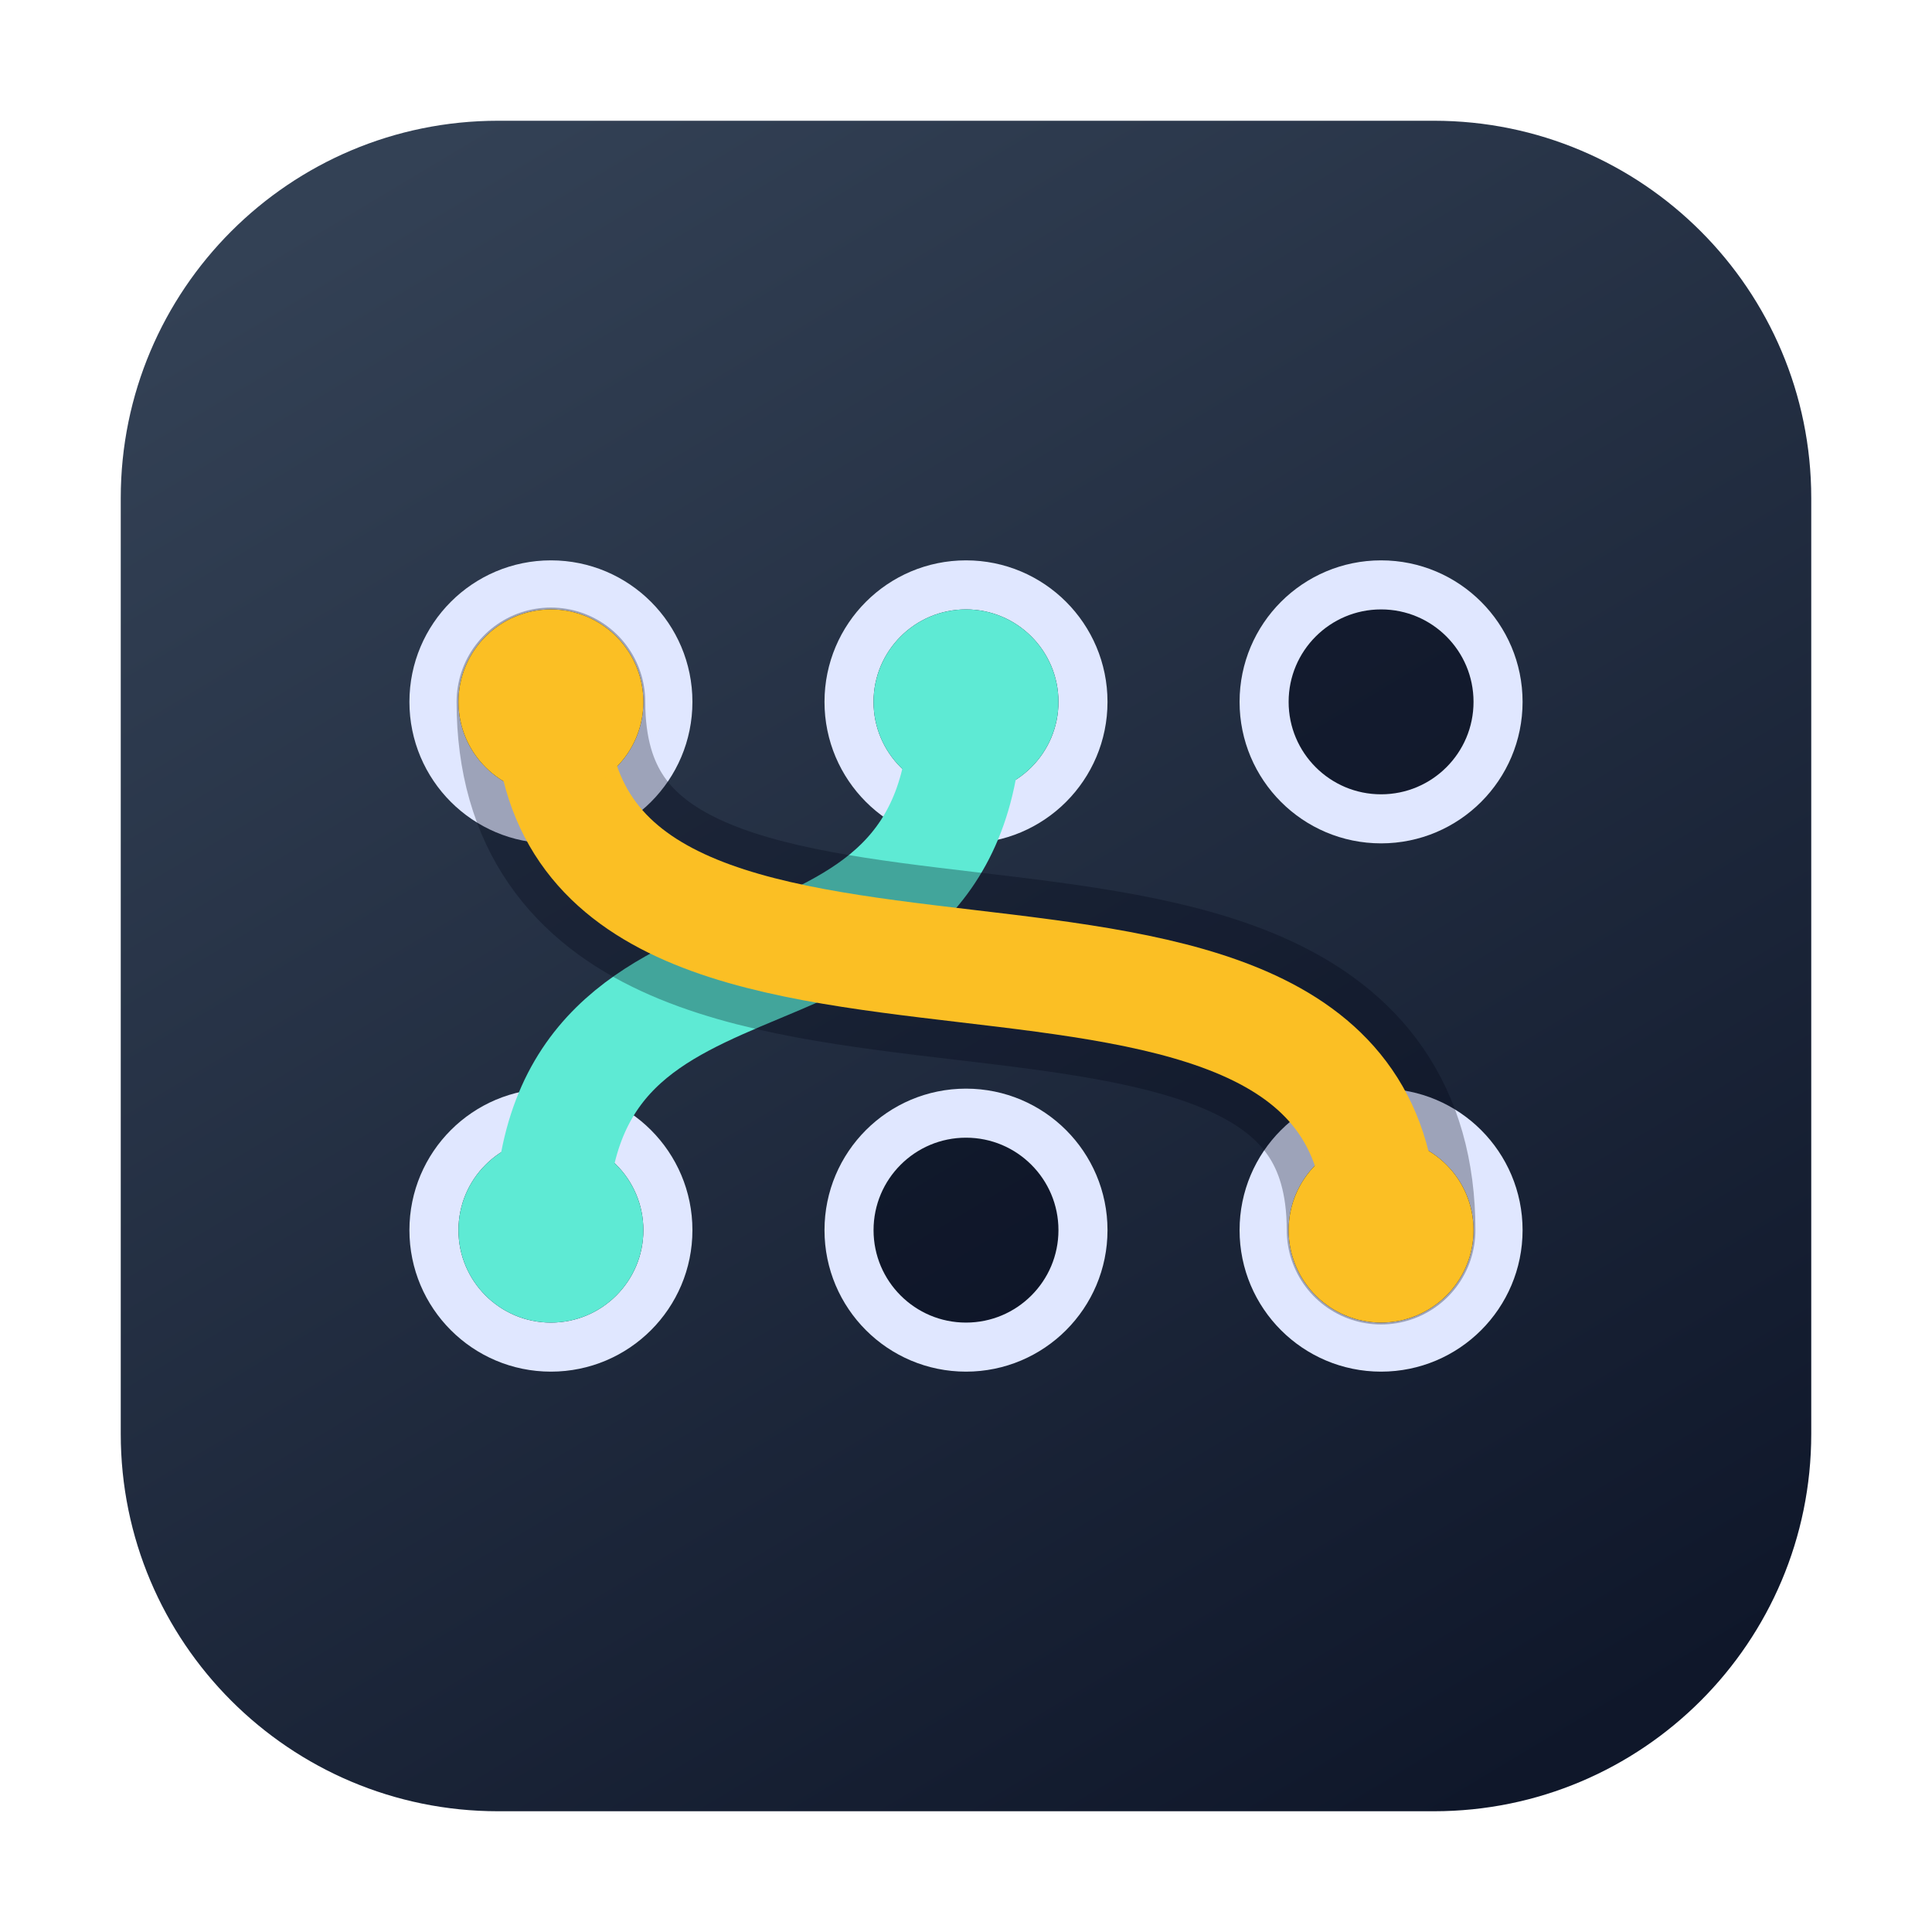
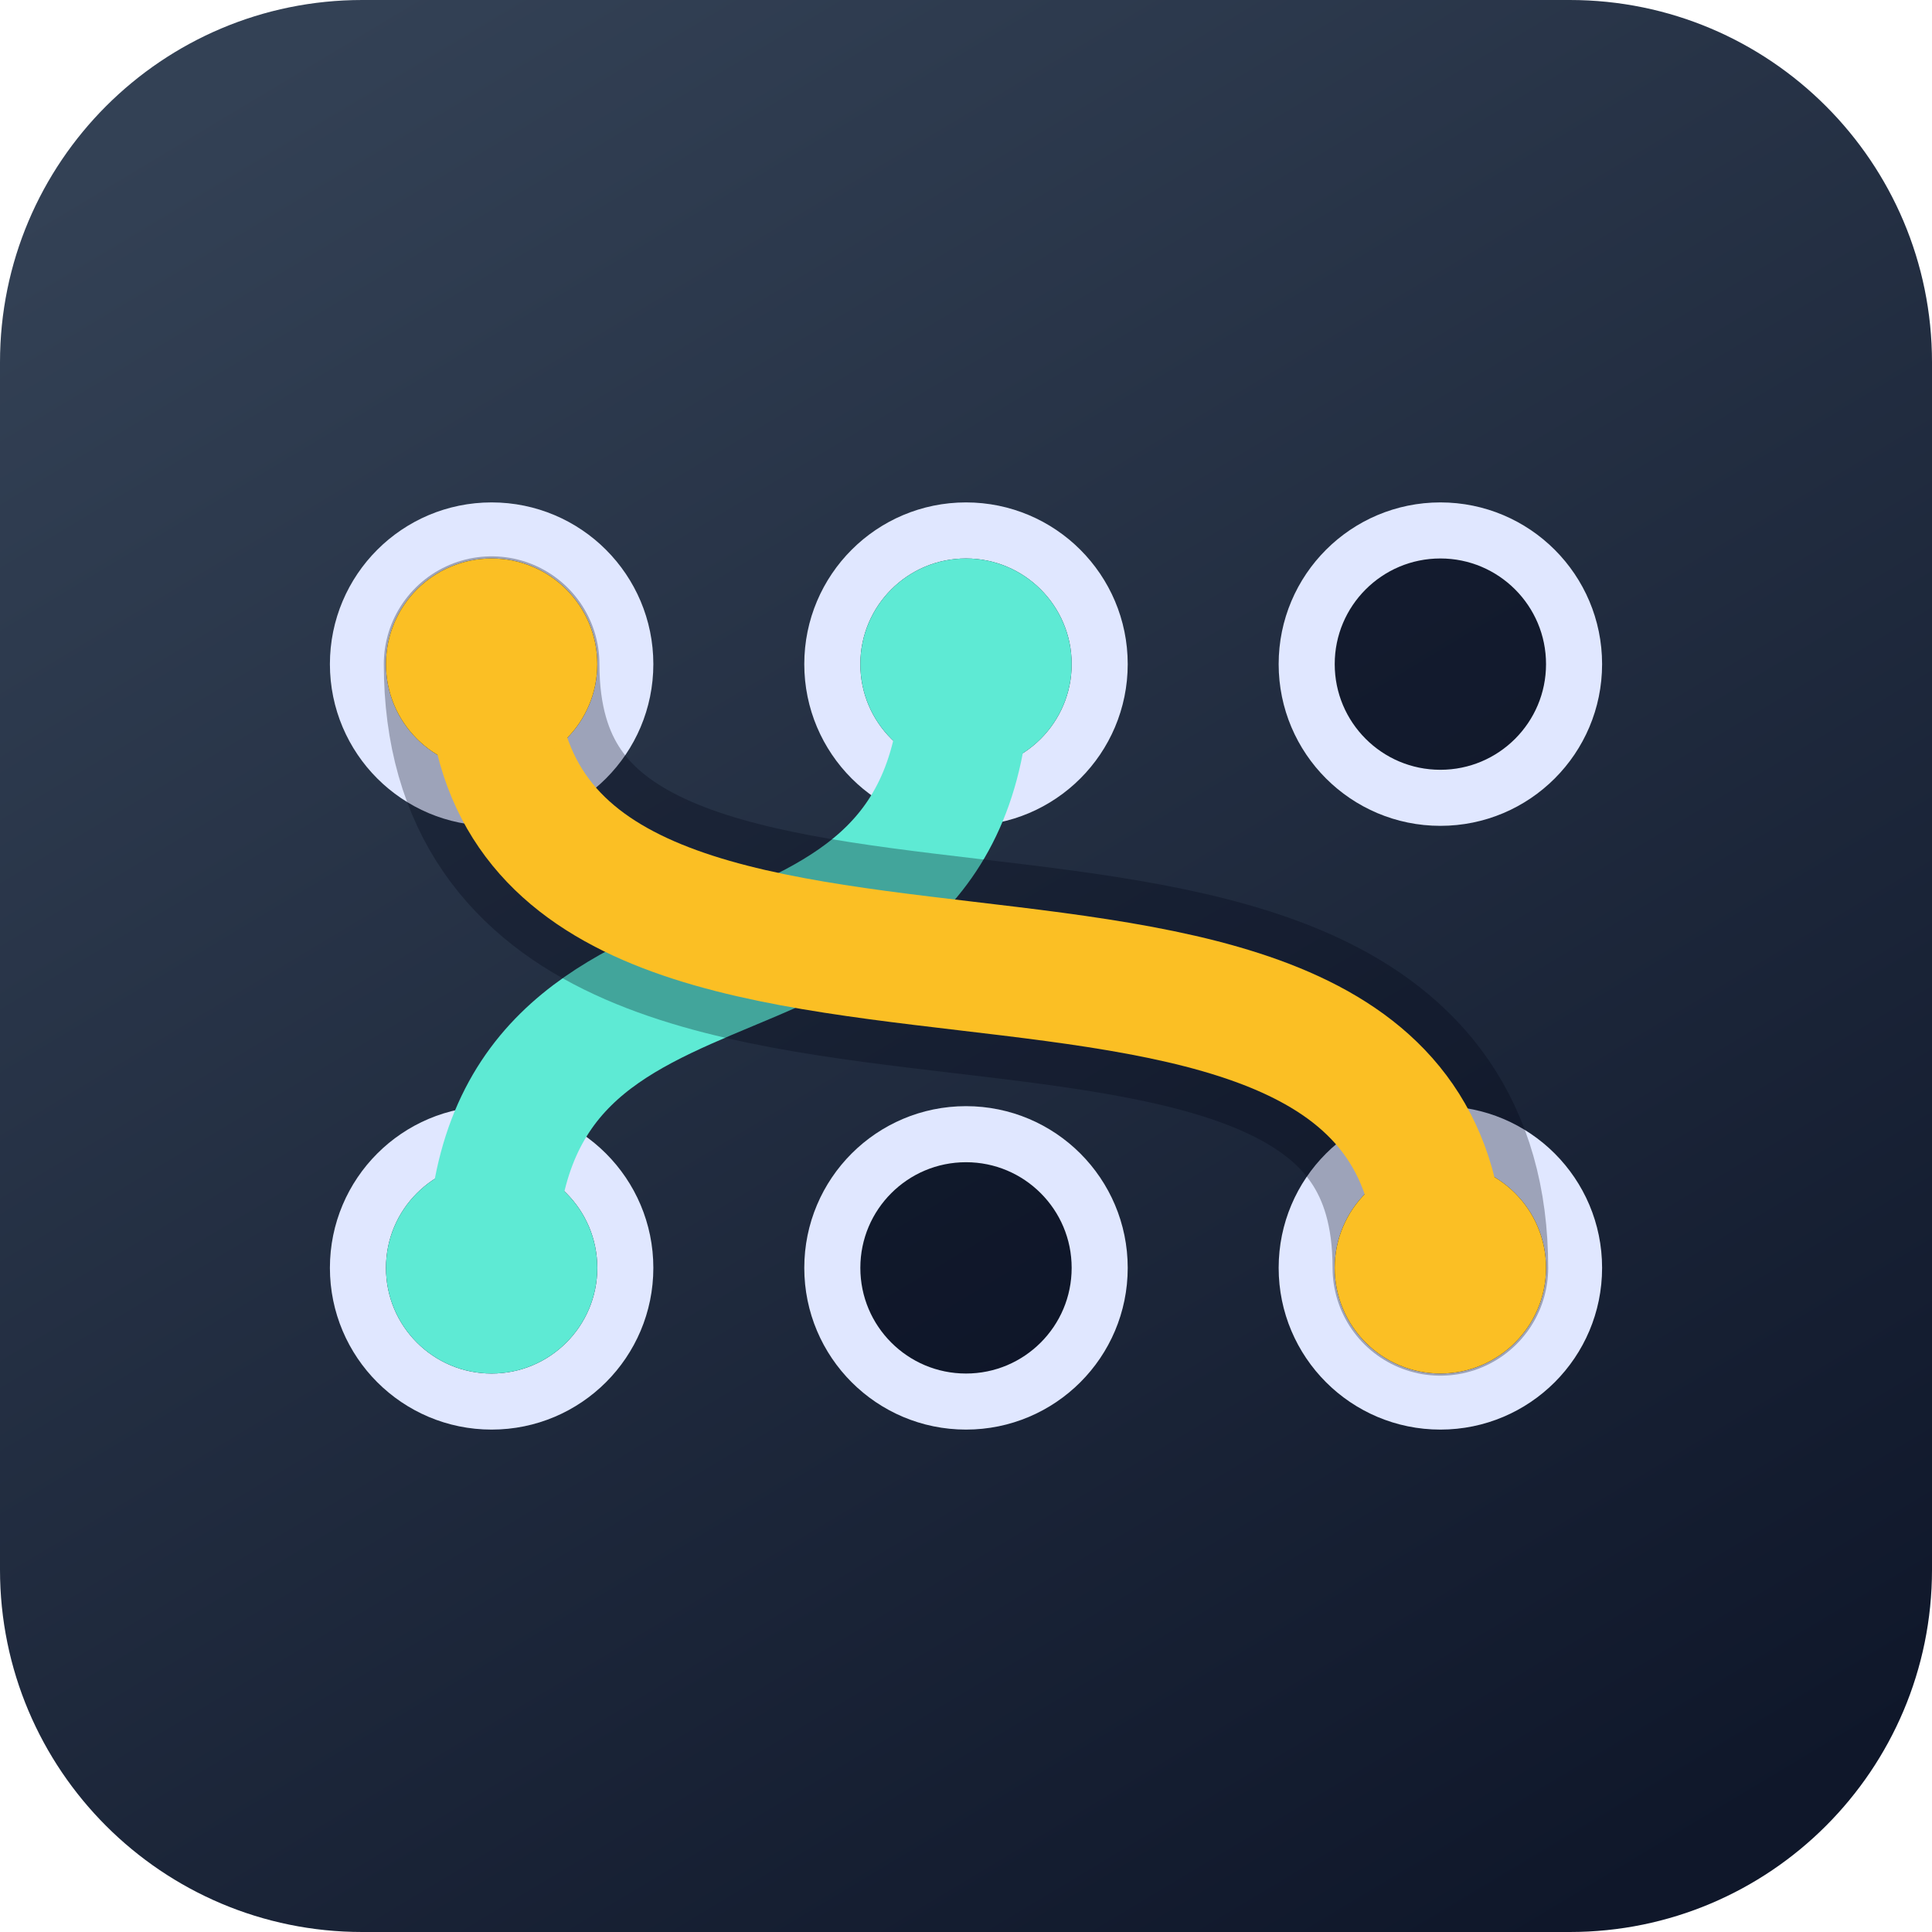
- <svg xmlns="http://www.w3.org/2000/svg" viewBox="0 0 1024 1024">
+ <svg xmlns="http://www.w3.org/2000/svg" viewBox="64 64 896 896">
  <defs>
    <linearGradient id="bg" x1="0.2" y1="0" x2="0.8" y2="1">
      <stop offset="0" stop-color="#334155" />
      <stop offset="1" stop-color="#0f172a" />
    </linearGradient>
  </defs>
-   <rect x="64" y="64" width="896" height="896" rx="200" fill="url(#bg)" />
+   <rect x="64" y="64" width="896" height="896" rx="168" fill="url(#bg)" />
  <g fill="#020617" fill-opacity="0.45" stroke="#e0e7ff" stroke-width="26">
    <circle cx="292" cy="372" r="62" />
    <circle cx="512" cy="372" r="62" />
    <circle cx="732" cy="372" r="62" />
    <circle cx="292" cy="652" r="62" />
    <circle cx="512" cy="652" r="62" />
    <circle cx="732" cy="652" r="62" />
  </g>
  <g fill="none" stroke-linecap="round">
    <path d="M512 372 C512 560 292 464 292 652" stroke="#5eead4" stroke-width="60" />
    <path d="M292 372 C292 600 732 424 732 652" stroke="#020617" stroke-opacity="0.3" stroke-width="100" />
    <path d="M292 372 C292 600 732 424 732 652" stroke="#fbbf24" stroke-width="60" />
  </g>
  <g>
    <circle cx="512" cy="372" r="49" fill="#5eead4" />
    <circle cx="292" cy="652" r="49" fill="#5eead4" />
    <circle cx="292" cy="372" r="49" fill="#fbbf24" />
    <circle cx="732" cy="652" r="49" fill="#fbbf24" />
  </g>
</svg>
